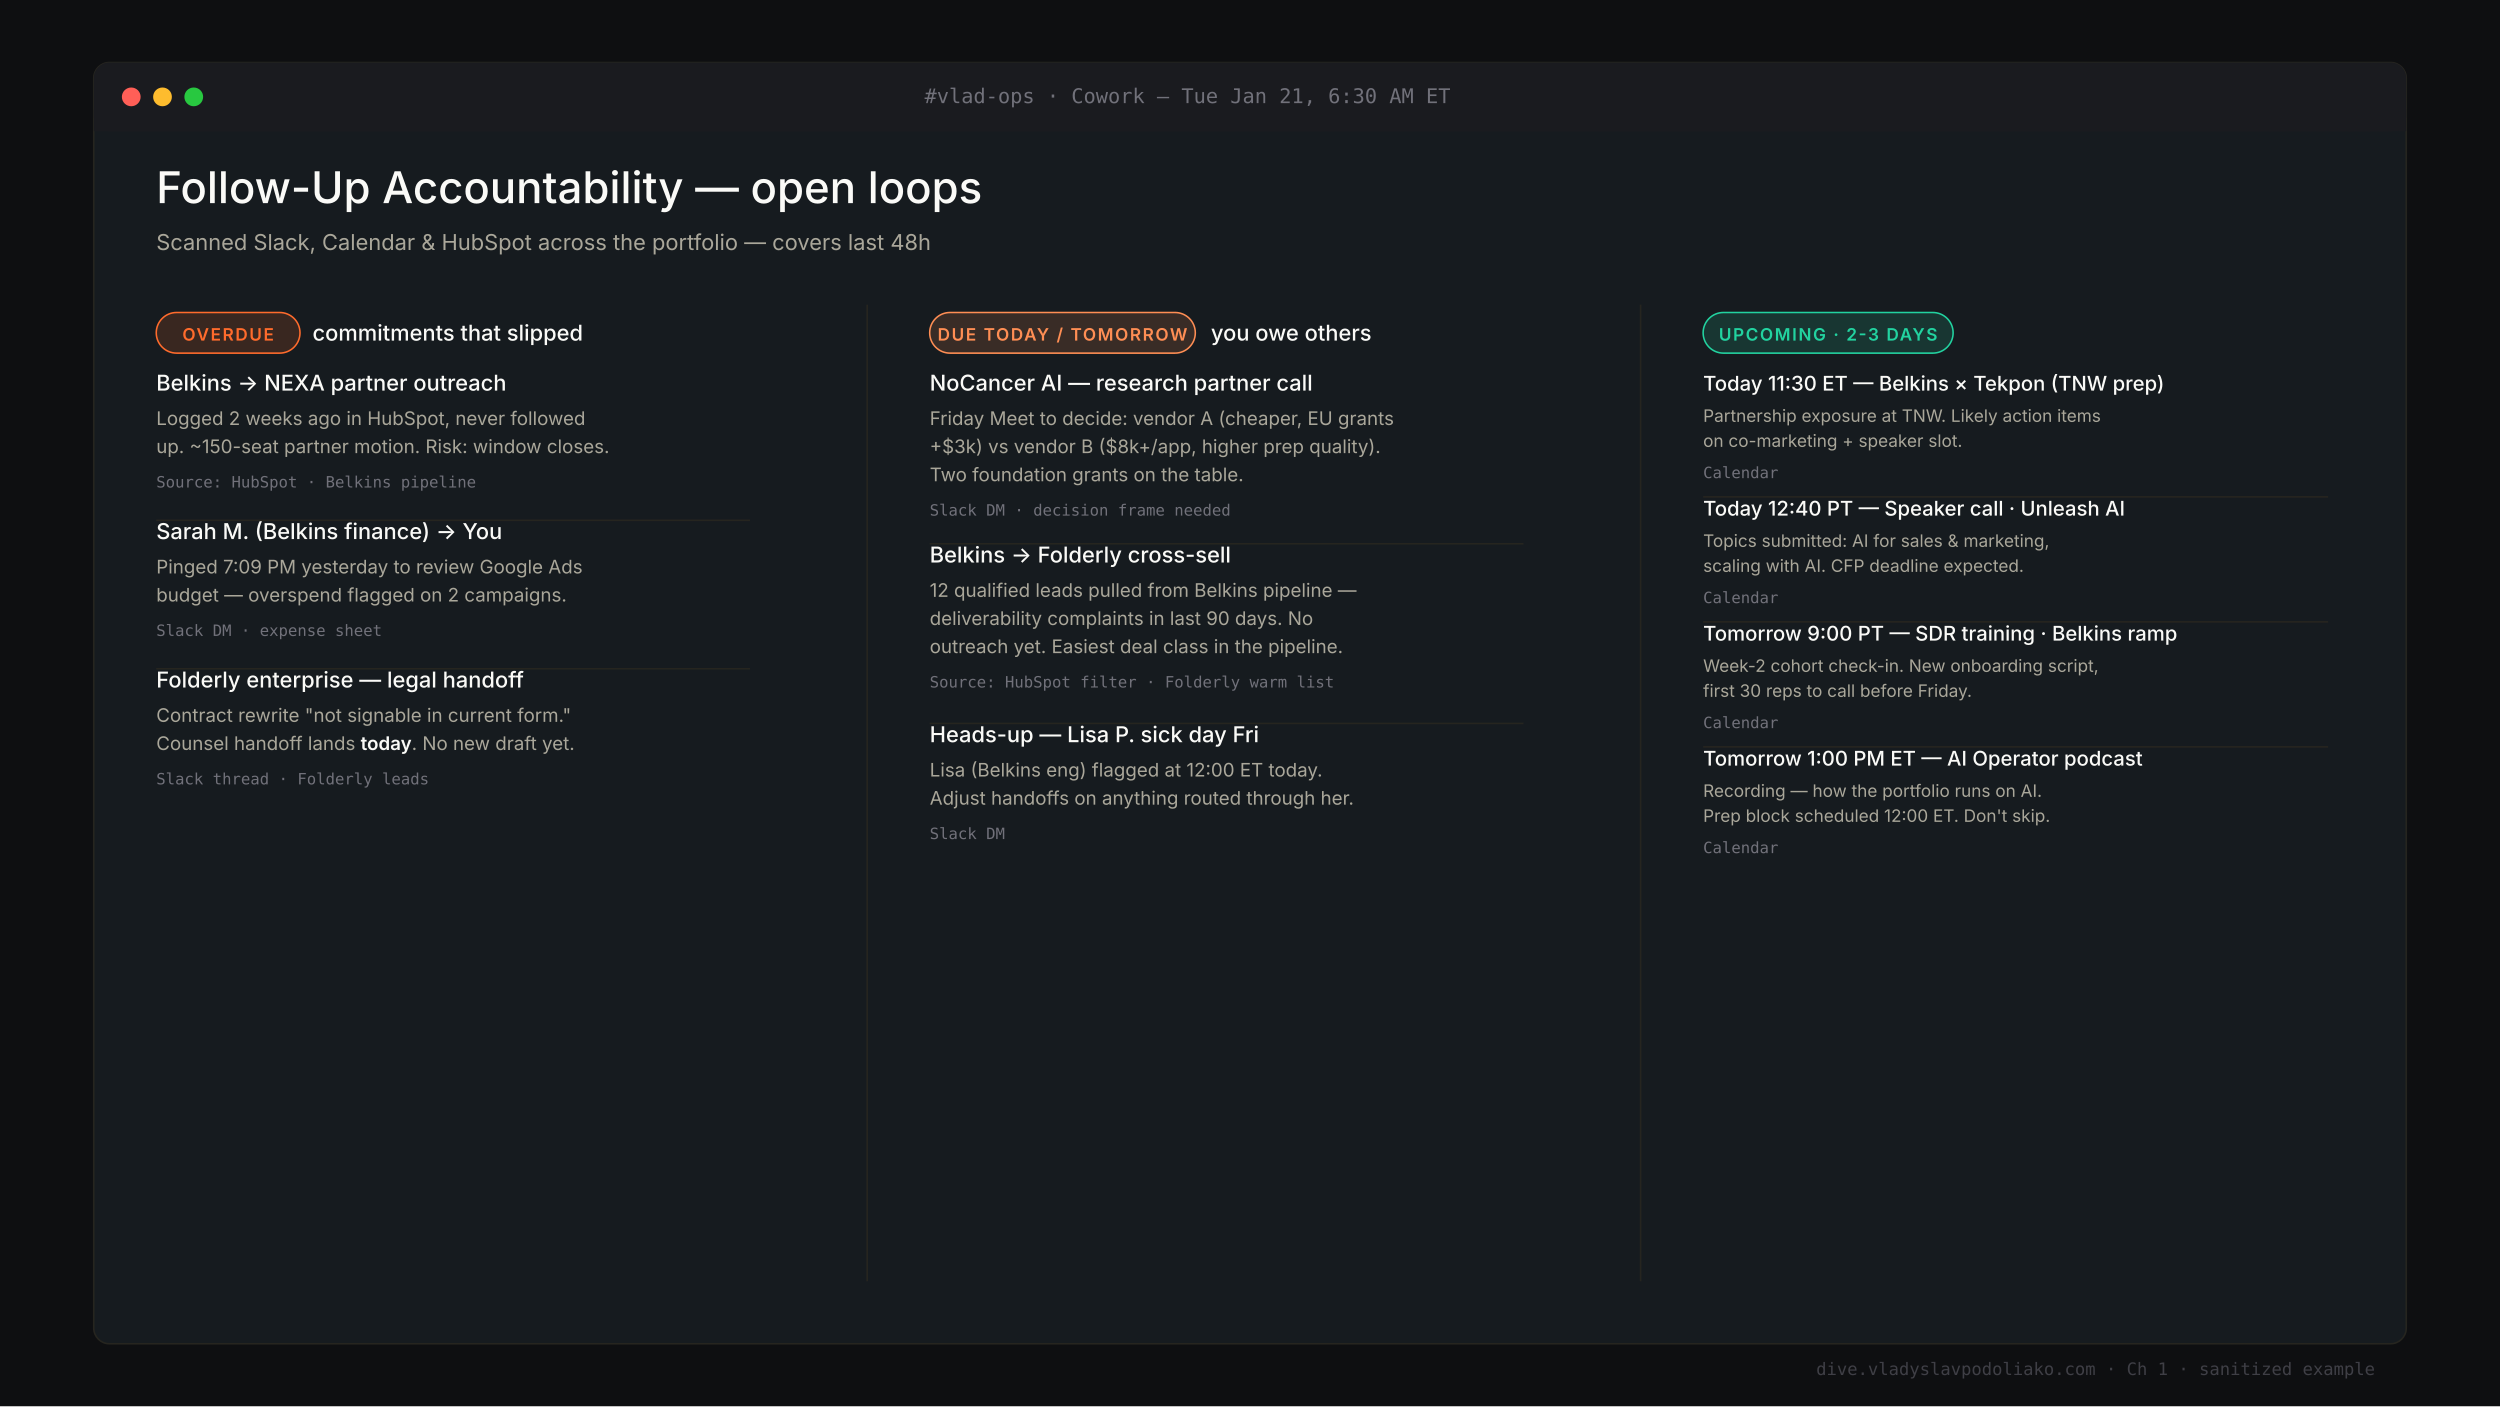
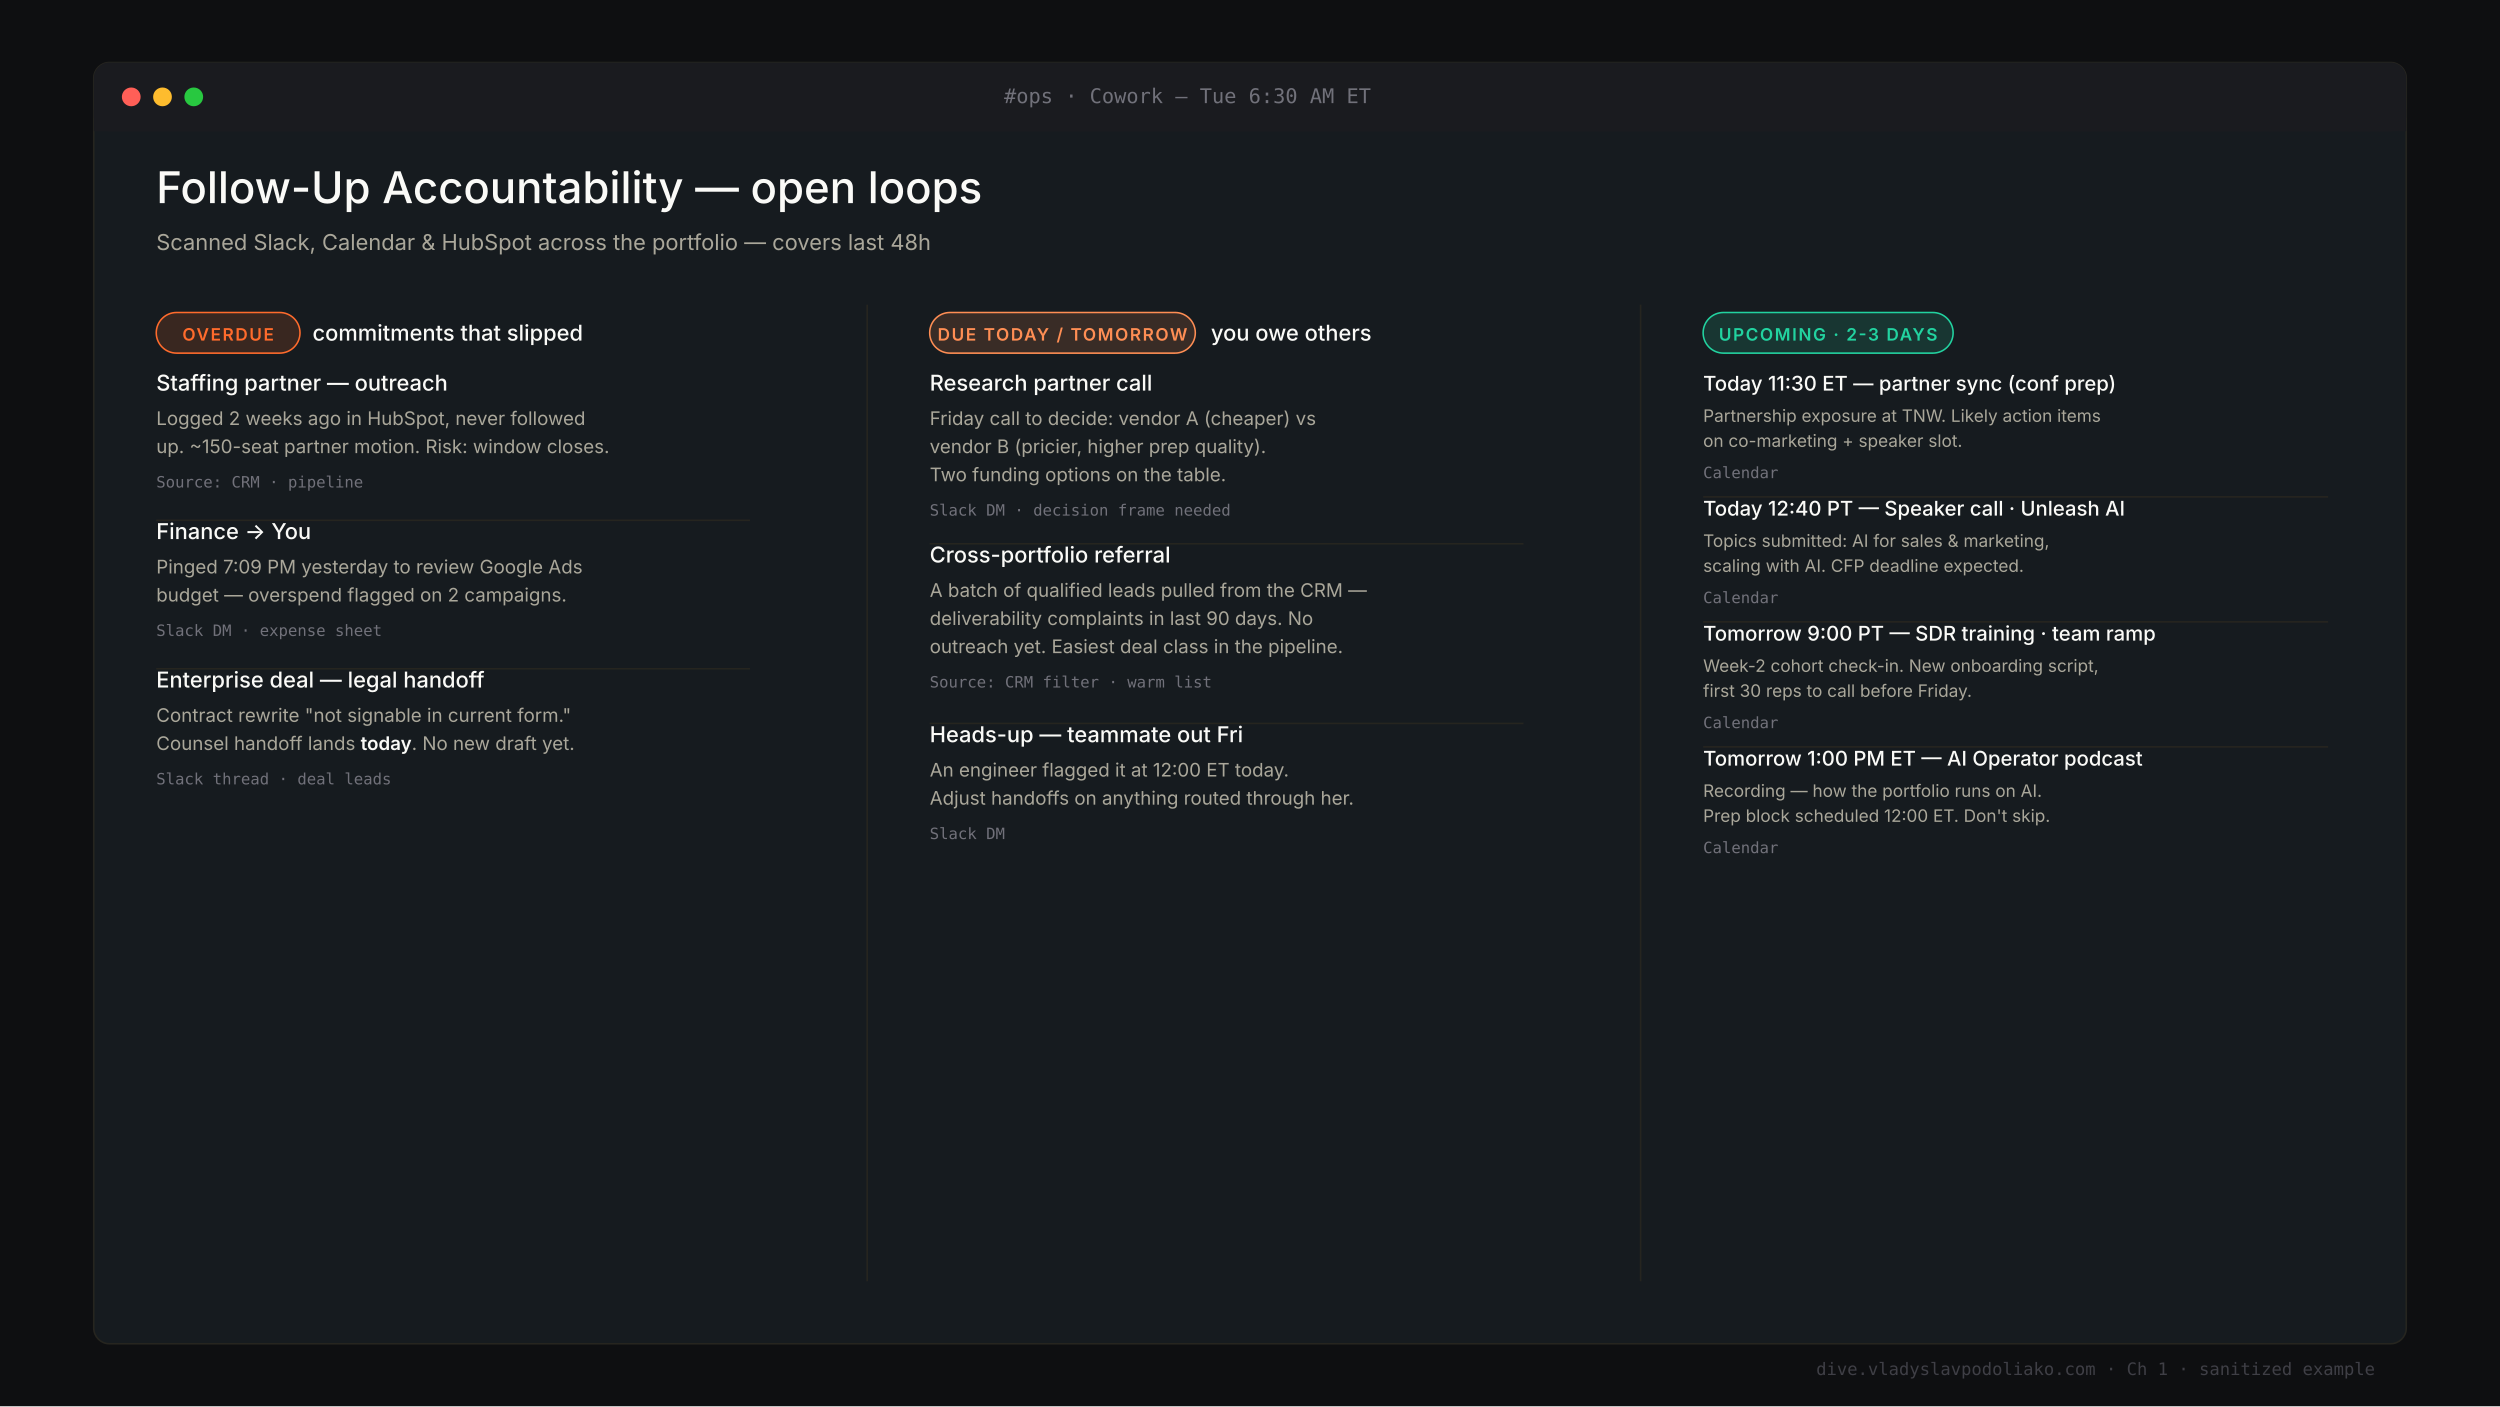
<svg xmlns="http://www.w3.org/2000/svg" viewBox="0 0 1600 900" width="1600" height="900" font-family="Inter, system-ui, sans-serif">
  <rect width="1600" height="900" fill="#0E0F11" />
  <rect x="60" y="40" width="1480" height="820" fill="#161B1F" stroke="#26251F" stroke-width="1" rx="10" />
  <rect x="60" y="40" width="1480" height="44" fill="#1A1B1F" rx="10" />
  <rect x="60" y="70" width="1480" height="14" fill="#1A1B1F" />
  <circle cx="84" cy="62" r="6" fill="#FF5F57" />
  <circle cx="104" cy="62" r="6" fill="#FEBC2E" />
  <circle cx="124" cy="62" r="6" fill="#28C840" />
-   <text x="760" y="66" fill="#71717A" font-size="13" text-anchor="middle" font-family="JetBrains Mono, monospace">#vlad-ops · Cowork — Tue Jan 21, 6:30 AM ET</text>
+   <text x="760" y="66" fill="#71717A" font-size="13" text-anchor="middle" font-family="JetBrains Mono, monospace">#ops · Cowork — Tue 6:30 AM ET</text>
  <text x="100" y="130" fill="#FAFAF7" font-size="28" font-weight="500" font-family="Source Serif 4, Georgia, serif">Follow-Up Accountability — open loops</text>
  <text x="100" y="160" fill="#AAA79A" font-size="14">Scanned Slack, Calendar &amp; HubSpot across the portfolio — covers last 48h</text>
  <g transform="translate(100, 200)">
    <rect x="0" y="0" width="92" height="26" rx="13" fill="#FF6B2C" fill-opacity="0.15" stroke="#FF6B2C" stroke-width="1" />
    <text x="46" y="18" fill="#FF6B2C" font-size="11" font-weight="600" text-anchor="middle" letter-spacing="1">OVERDUE</text>
    <text x="100" y="18" fill="#FAFAF7" font-size="14" font-weight="500">commitments that slipped</text>
    <g transform="translate(0, 50)">
-       <text x="0" y="0" fill="#FAFAF7" font-size="14" font-weight="500">Belkins → NEXA partner outreach</text>
+       <text x="0" y="0" fill="#FAFAF7" font-size="14" font-weight="500">Staffing partner — outreach</text>
      <text x="0" y="22" fill="#AAA79A" font-size="12">Logged 2 weeks ago in HubSpot, never followed</text>
      <text x="0" y="40" fill="#AAA79A" font-size="12">up. ~150-seat partner motion. Risk: window closes.</text>
-       <text x="0" y="62" fill="#71717A" font-size="10" font-family="JetBrains Mono, monospace">Source: HubSpot · Belkins pipeline</text>
+       <text x="0" y="62" fill="#71717A" font-size="10" font-family="JetBrains Mono, monospace">Source: CRM · pipeline</text>
    </g>
    <g transform="translate(0, 145)">
      <line x1="0" y1="-12" x2="380" y2="-12" stroke="#26251F" />
-       <text x="0" y="0" fill="#FAFAF7" font-size="14" font-weight="500">Sarah M. (Belkins finance) → You</text>
+       <text x="0" y="0" fill="#FAFAF7" font-size="14" font-weight="500">Finance → You</text>
      <text x="0" y="22" fill="#AAA79A" font-size="12">Pinged 7:09 PM yesterday to review Google Ads</text>
      <text x="0" y="40" fill="#AAA79A" font-size="12">budget — overspend flagged on 2 campaigns.</text>
      <text x="0" y="62" fill="#71717A" font-size="10" font-family="JetBrains Mono, monospace">Slack DM · expense sheet</text>
    </g>
    <g transform="translate(0, 240)">
      <line x1="0" y1="-12" x2="380" y2="-12" stroke="#26251F" />
-       <text x="0" y="0" fill="#FAFAF7" font-size="14" font-weight="500">Folderly enterprise — legal handoff</text>
+       <text x="0" y="0" fill="#FAFAF7" font-size="14" font-weight="500">Enterprise deal — legal handoff</text>
      <text x="0" y="22" fill="#AAA79A" font-size="12">Contract rewrite "not signable in current form."</text>
      <text x="0" y="40" fill="#AAA79A" font-size="12">Counsel handoff lands <tspan font-weight="600" fill="#FAFAF7">today</tspan>. No new draft yet.</text>
-       <text x="0" y="62" fill="#71717A" font-size="10" font-family="JetBrains Mono, monospace">Slack thread · Folderly leads</text>
+       <text x="0" y="62" fill="#71717A" font-size="10" font-family="JetBrains Mono, monospace">Slack thread · deal leads</text>
    </g>
  </g>
  <line x1="555" y1="195" x2="555" y2="820" stroke="#26251F" stroke-width="1" />
  <g transform="translate(595, 200)">
    <rect x="0" y="0" width="170" height="26" rx="13" fill="#FF8E54" fill-opacity="0.15" stroke="#FF8E54" stroke-width="1" />
    <text x="85" y="18" fill="#FF8E54" font-size="11" font-weight="600" text-anchor="middle" letter-spacing="1">DUE TODAY / TOMORROW</text>
    <text x="180" y="18" fill="#FAFAF7" font-size="14" font-weight="500">you owe others</text>
    <g transform="translate(0, 50)">
-       <text x="0" y="0" fill="#FAFAF7" font-size="14" font-weight="500">NoCancer AI — research partner call</text>
-       <text x="0" y="22" fill="#AAA79A" font-size="12">Friday Meet to decide: vendor A (cheaper, EU grants</text>
-       <text x="0" y="40" fill="#AAA79A" font-size="12">+$3k) vs vendor B ($8k+/app, higher prep quality).</text>
-       <text x="0" y="58" fill="#AAA79A" font-size="12">Two foundation grants on the table.</text>
+       <text x="0" y="0" fill="#FAFAF7" font-size="14" font-weight="500">Research partner call</text>
+       <text x="0" y="22" fill="#AAA79A" font-size="12">Friday call to decide: vendor A (cheaper) vs</text>
+       <text x="0" y="40" fill="#AAA79A" font-size="12">vendor B (pricier, higher prep quality).</text>
+       <text x="0" y="58" fill="#AAA79A" font-size="12">Two funding options on the table.</text>
      <text x="0" y="80" fill="#71717A" font-size="10" font-family="JetBrains Mono, monospace">Slack DM · decision frame needed</text>
    </g>
    <g transform="translate(0, 160)">
      <line x1="0" y1="-12" x2="380" y2="-12" stroke="#26251F" />
-       <text x="0" y="0" fill="#FAFAF7" font-size="14" font-weight="500">Belkins → Folderly cross-sell</text>
-       <text x="0" y="22" fill="#AAA79A" font-size="12">12 qualified leads pulled from Belkins pipeline —</text>
+       <text x="0" y="0" fill="#FAFAF7" font-size="14" font-weight="500">Cross-portfolio referral</text>
+       <text x="0" y="22" fill="#AAA79A" font-size="12">A batch of qualified leads pulled from the CRM —</text>
      <text x="0" y="40" fill="#AAA79A" font-size="12">deliverability complaints in last 90 days. No</text>
      <text x="0" y="58" fill="#AAA79A" font-size="12">outreach yet. Easiest deal class in the pipeline.</text>
-       <text x="0" y="80" fill="#71717A" font-size="10" font-family="JetBrains Mono, monospace">Source: HubSpot filter · Folderly warm list</text>
+       <text x="0" y="80" fill="#71717A" font-size="10" font-family="JetBrains Mono, monospace">Source: CRM filter · warm list</text>
    </g>
    <g transform="translate(0, 275)">
      <line x1="0" y1="-12" x2="380" y2="-12" stroke="#26251F" />
-       <text x="0" y="0" fill="#FAFAF7" font-size="14" font-weight="500">Heads-up — Lisa P. sick day Fri</text>
-       <text x="0" y="22" fill="#AAA79A" font-size="12">Lisa (Belkins eng) flagged at 12:00 ET today.</text>
+       <text x="0" y="0" fill="#FAFAF7" font-size="14" font-weight="500">Heads-up — teammate out Fri</text>
+       <text x="0" y="22" fill="#AAA79A" font-size="12">An engineer flagged it at 12:00 ET today.</text>
      <text x="0" y="40" fill="#AAA79A" font-size="12">Adjust handoffs on anything routed through her.</text>
      <text x="0" y="62" fill="#71717A" font-size="10" font-family="JetBrains Mono, monospace">Slack DM</text>
    </g>
  </g>
  <line x1="1050" y1="195" x2="1050" y2="820" stroke="#26251F" stroke-width="1" />
  <g transform="translate(1090, 200)">
    <rect x="0" y="0" width="160" height="26" rx="13" fill="#22D3A0" fill-opacity="0.15" stroke="#22D3A0" stroke-width="1" />
    <text x="80" y="18" fill="#22D3A0" font-size="11" font-weight="600" text-anchor="middle" letter-spacing="1">UPCOMING · 2-3 DAYS</text>
    <g transform="translate(0, 50)">
-       <text x="0" y="0" fill="#FAFAF7" font-size="13" font-weight="500">Today 11:30 ET — Belkins × Tekpon (TNW prep)</text>
+       <text x="0" y="0" fill="#FAFAF7" font-size="13" font-weight="500">Today 11:30 ET — partner sync (conf prep)</text>
      <text x="0" y="20" fill="#AAA79A" font-size="11">Partnership exposure at TNW. Likely action items</text>
      <text x="0" y="36" fill="#AAA79A" font-size="11">on co-marketing + speaker slot.</text>
      <text x="0" y="56" fill="#71717A" font-size="10" font-family="JetBrains Mono, monospace">Calendar</text>
    </g>
    <g transform="translate(0, 130)">
      <line x1="0" y1="-12" x2="400" y2="-12" stroke="#26251F" />
      <text x="0" y="0" fill="#FAFAF7" font-size="13" font-weight="500">Today 12:40 PT — Speaker call · Unleash AI</text>
      <text x="0" y="20" fill="#AAA79A" font-size="11">Topics submitted: AI for sales &amp; marketing,</text>
      <text x="0" y="36" fill="#AAA79A" font-size="11">scaling with AI. CFP deadline expected.</text>
      <text x="0" y="56" fill="#71717A" font-size="10" font-family="JetBrains Mono, monospace">Calendar</text>
    </g>
    <g transform="translate(0, 210)">
      <line x1="0" y1="-12" x2="400" y2="-12" stroke="#26251F" />
-       <text x="0" y="0" fill="#FAFAF7" font-size="13" font-weight="500">Tomorrow 9:00 PT — SDR training · Belkins ramp</text>
+       <text x="0" y="0" fill="#FAFAF7" font-size="13" font-weight="500">Tomorrow 9:00 PT — SDR training · team ramp</text>
      <text x="0" y="20" fill="#AAA79A" font-size="11">Week-2 cohort check-in. New onboarding script,</text>
      <text x="0" y="36" fill="#AAA79A" font-size="11">first 30 reps to call before Friday.</text>
      <text x="0" y="56" fill="#71717A" font-size="10" font-family="JetBrains Mono, monospace">Calendar</text>
    </g>
    <g transform="translate(0, 290)">
      <line x1="0" y1="-12" x2="400" y2="-12" stroke="#26251F" />
      <text x="0" y="0" fill="#FAFAF7" font-size="13" font-weight="500">Tomorrow 1:00 PM ET — AI Operator podcast</text>
      <text x="0" y="20" fill="#AAA79A" font-size="11">Recording — how the portfolio runs on AI.</text>
      <text x="0" y="36" fill="#AAA79A" font-size="11">Prep block scheduled 12:00 ET. Don't skip.</text>
      <text x="0" y="56" fill="#71717A" font-size="10" font-family="JetBrains Mono, monospace">Calendar</text>
    </g>
  </g>
  <text x="1520" y="880" fill="#3F3F46" font-size="11" text-anchor="end" font-family="JetBrains Mono, monospace">dive.vladyslavpodoliako.com · Ch 1 · sanitized example</text>
</svg>
